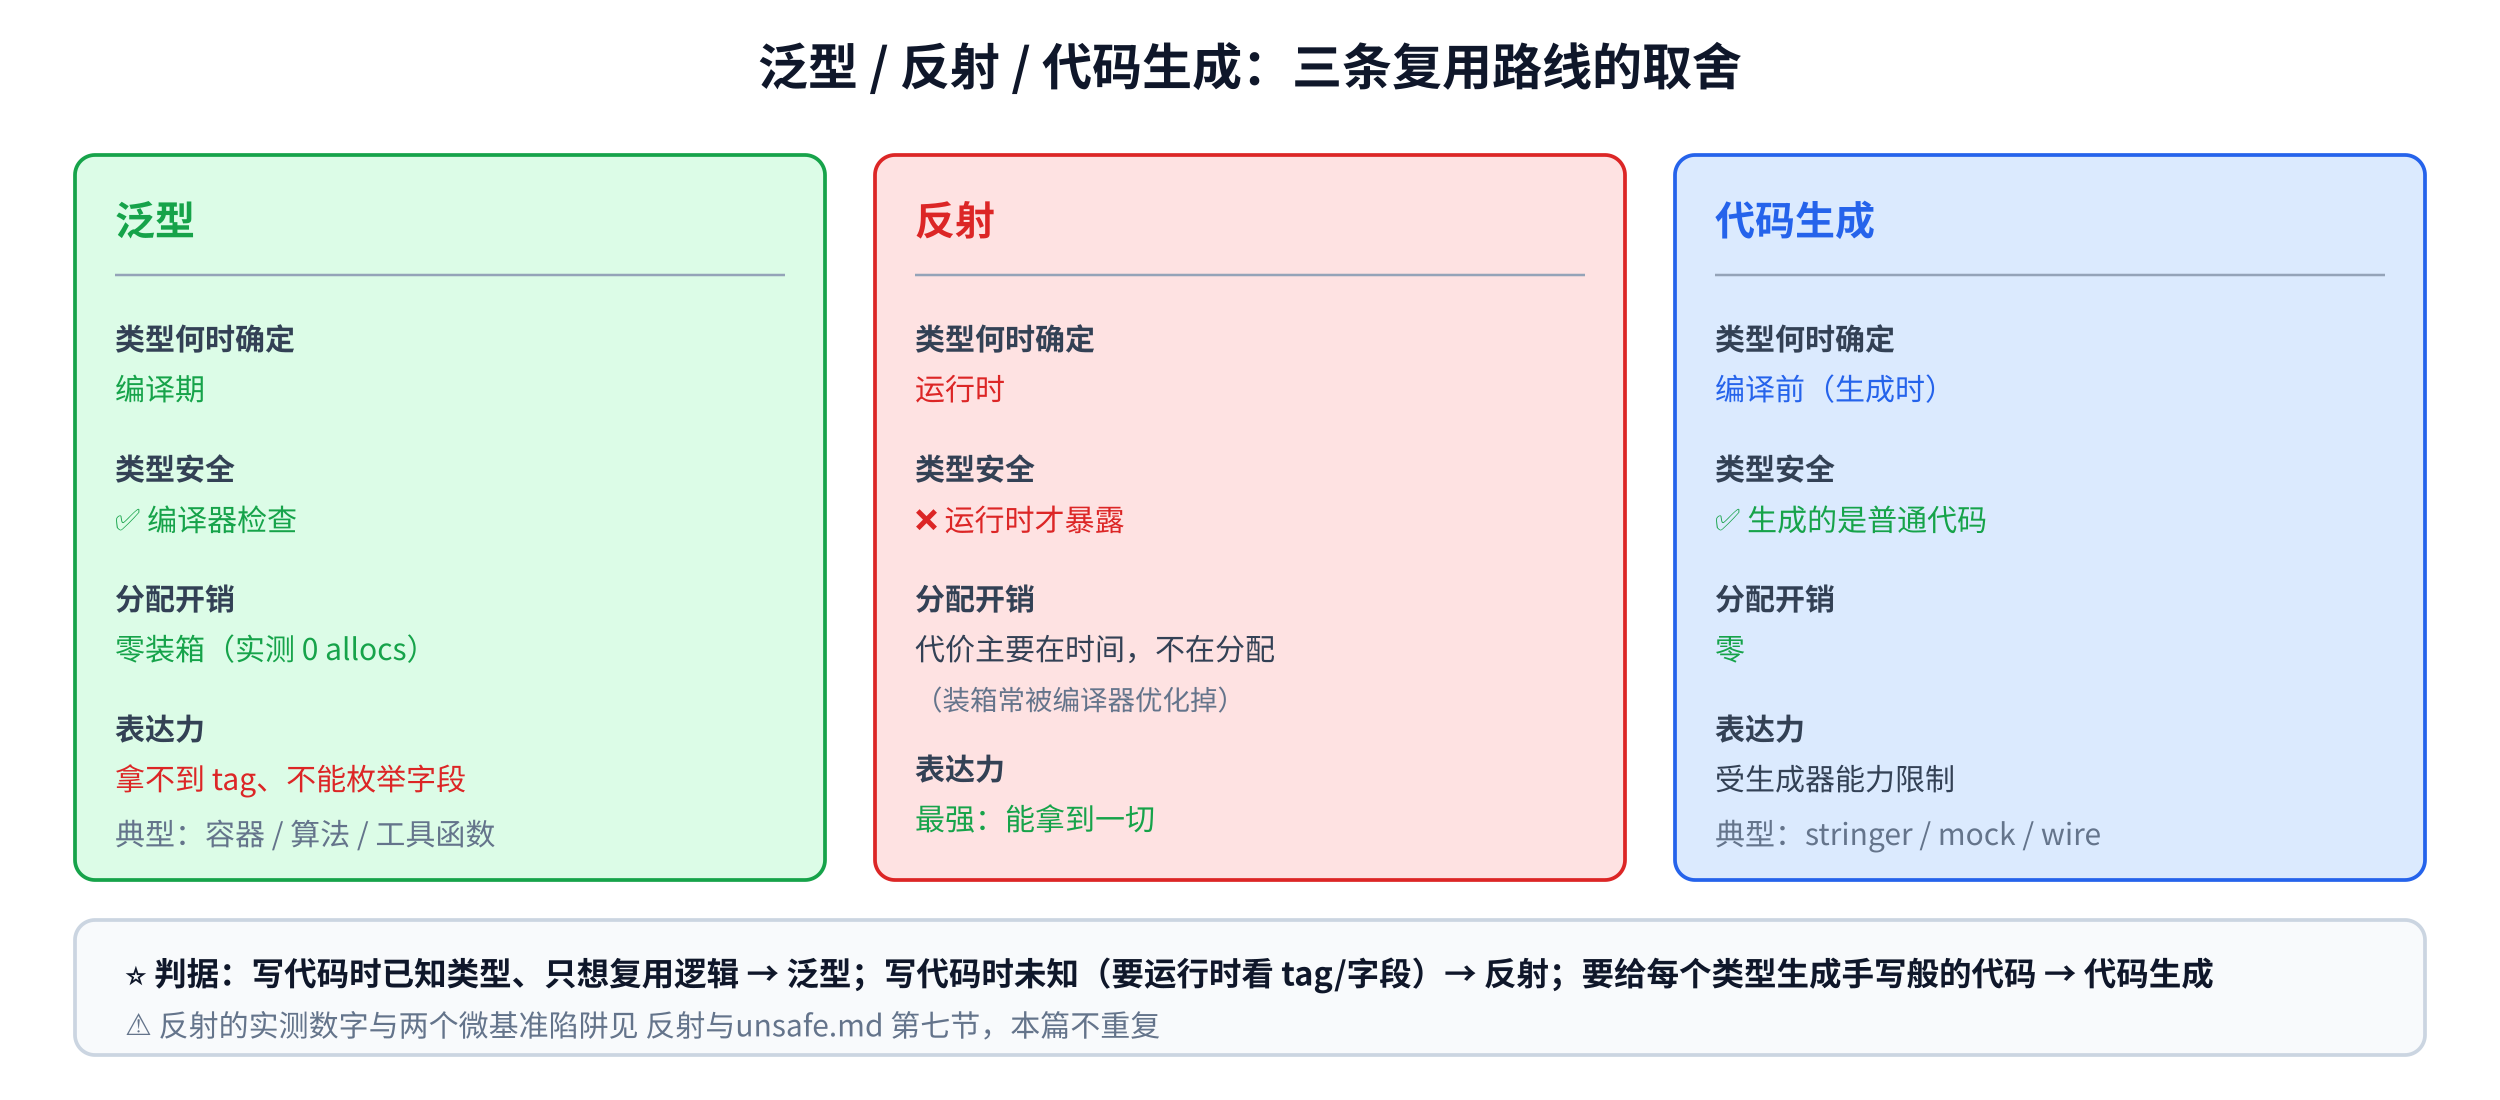
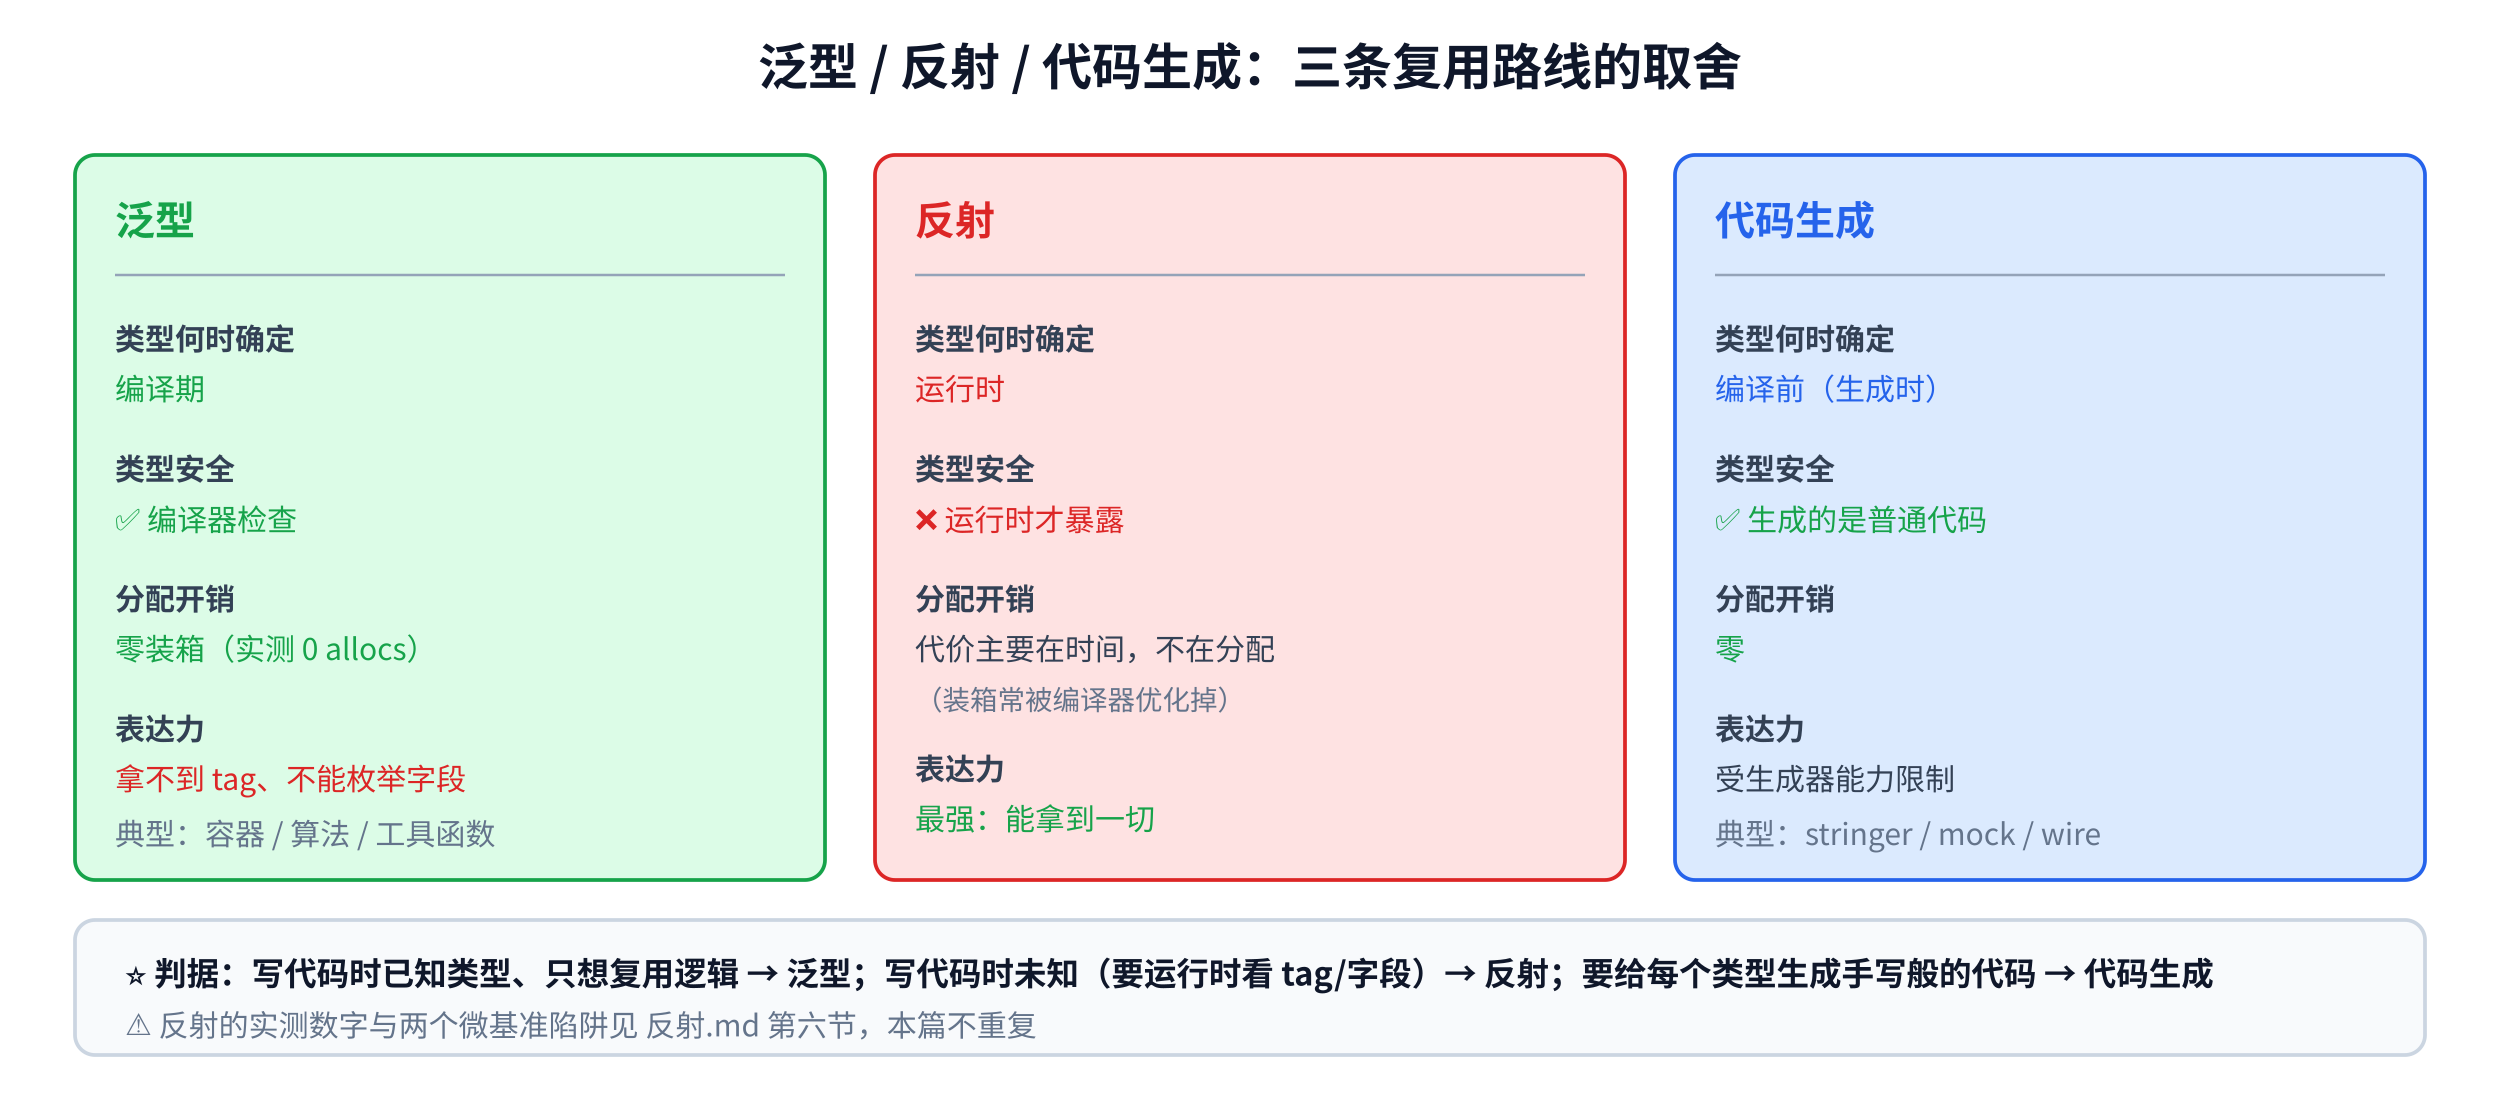
<svg xmlns="http://www.w3.org/2000/svg" viewBox="0 0 1000 440" width="1000" height="440" font-family="Microsoft YaHei, PingFang SC, Noto Sans CJK SC, sans-serif">
  <rect x="0" y="0" width="1000" height="440" fill="#ffffff" />
  <text x="500" y="34" text-anchor="middle" font-size="20" font-weight="bold" fill="#0f172a">泛型 / 反射 / 代码生成：三条复用路线的取舍</text>
  <rect x="30" y="62" width="300" height="290" rx="8" fill="#dcfce7" stroke="#16a34a" stroke-width="1.5" />
  <text x="46" y="94" font-size="16" font-weight="bold" fill="#16a34a">泛型</text>
  <line x1="46" y1="110" x2="314" y2="110" stroke="#94a3b8" stroke-width="1" />
  <text x="46" y="140" font-size="12" font-weight="bold" fill="#334155">类型何时确定</text>
  <text x="46" y="160" font-size="12" fill="#16a34a">编译期</text>
  <text x="46" y="192" font-size="12" font-weight="bold" fill="#334155">类型安全</text>
  <text x="46" y="212" font-size="12" fill="#16a34a">✅ 编译器检查</text>
  <text x="46" y="244" font-size="12" font-weight="bold" fill="#334155">分配开销</text>
  <text x="46" y="264" font-size="12" fill="#16a34a">零装箱（实测 0 allocs）</text>
  <text x="46" y="296" font-size="12" font-weight="bold" fill="#334155">表达力</text>
  <text x="46" y="316" font-size="12" fill="#dc2626">拿不到 tag、不能枚举字段</text>
  <text x="46" y="338" font-size="12" fill="#64748b">典型：容器 / 算法 / 工具函数</text>
  <rect x="350" y="62" width="300" height="290" rx="8" fill="#fee2e2" stroke="#dc2626" stroke-width="1.5" />
  <text x="366" y="94" font-size="16" font-weight="bold" fill="#dc2626">反射</text>
  <line x1="366" y1="110" x2="634" y2="110" stroke="#94a3b8" stroke-width="1" />
  <text x="366" y="140" font-size="12" font-weight="bold" fill="#334155">类型何时确定</text>
  <text x="366" y="160" font-size="12" fill="#dc2626">运行时</text>
  <text x="366" y="192" font-size="12" font-weight="bold" fill="#334155">类型安全</text>
  <text x="366" y="212" font-size="12" fill="#dc2626">❌ 运行时才暴露</text>
  <text x="366" y="244" font-size="12" font-weight="bold" fill="#334155">分配开销</text>
  <text x="366" y="264" font-size="12" fill="#334155">代价主要在时间，不在分配</text>
  <text x="366" y="284" font-size="11" fill="#64748b">（装箱常被编译器优化掉）</text>
  <text x="366" y="312" font-size="12" font-weight="bold" fill="#334155">表达力</text>
  <text x="366" y="332" font-size="12" fill="#16a34a">最强：能拿到一切</text>
  <text x="366" y="338" font-size="12" fill="#64748b" />
  <rect x="670" y="62" width="300" height="290" rx="8" fill="#dbeafe" stroke="#2563eb" stroke-width="1.5" />
  <text x="686" y="94" font-size="16" font-weight="bold" fill="#2563eb">代码生成</text>
  <line x1="686" y1="110" x2="954" y2="110" stroke="#94a3b8" stroke-width="1" />
  <text x="686" y="140" font-size="12" font-weight="bold" fill="#334155">类型何时确定</text>
  <text x="686" y="160" font-size="12" fill="#2563eb">编译前（生成时）</text>
  <text x="686" y="192" font-size="12" font-weight="bold" fill="#334155">类型安全</text>
  <text x="686" y="212" font-size="12" fill="#16a34a">✅ 生成的是普通代码</text>
  <text x="686" y="244" font-size="12" font-weight="bold" fill="#334155">分配开销</text>
  <text x="686" y="264" font-size="12" fill="#16a34a">零</text>
  <text x="686" y="296" font-size="12" font-weight="bold" fill="#334155">表达力</text>
  <text x="686" y="316" font-size="12" fill="#334155">受生成器能力限制</text>
  <text x="686" y="338" font-size="12" fill="#64748b">典型：stringer / mock / wire</text>
  <rect x="30" y="368" width="940" height="54" rx="8" fill="#f8fafc" stroke="#cbd5e1" stroke-width="1.5" />
  <text x="50" y="394" font-size="13" font-weight="bold" fill="#0f172a">⭐ 判据：写代码时已知类型、只想复用逻辑 → 泛型；写代码时未知（要运行时看 tag/字段）→ 反射；要给每个类型生成手写般的代码 → 代码生成</text>
-   <text x="50" y="414" font-size="12" fill="#64748b">⚠️ 反射的实测数字与两个微基准陷阱见 反射与unsafe.md 第七节，本篇不重复</text>
+   <text x="50" y="414" font-size="12" fill="#64748b">⚠️ 反射的实测数字与两个微基准陷阱见 反射.md 第六节，本篇不重复</text>
</svg>
